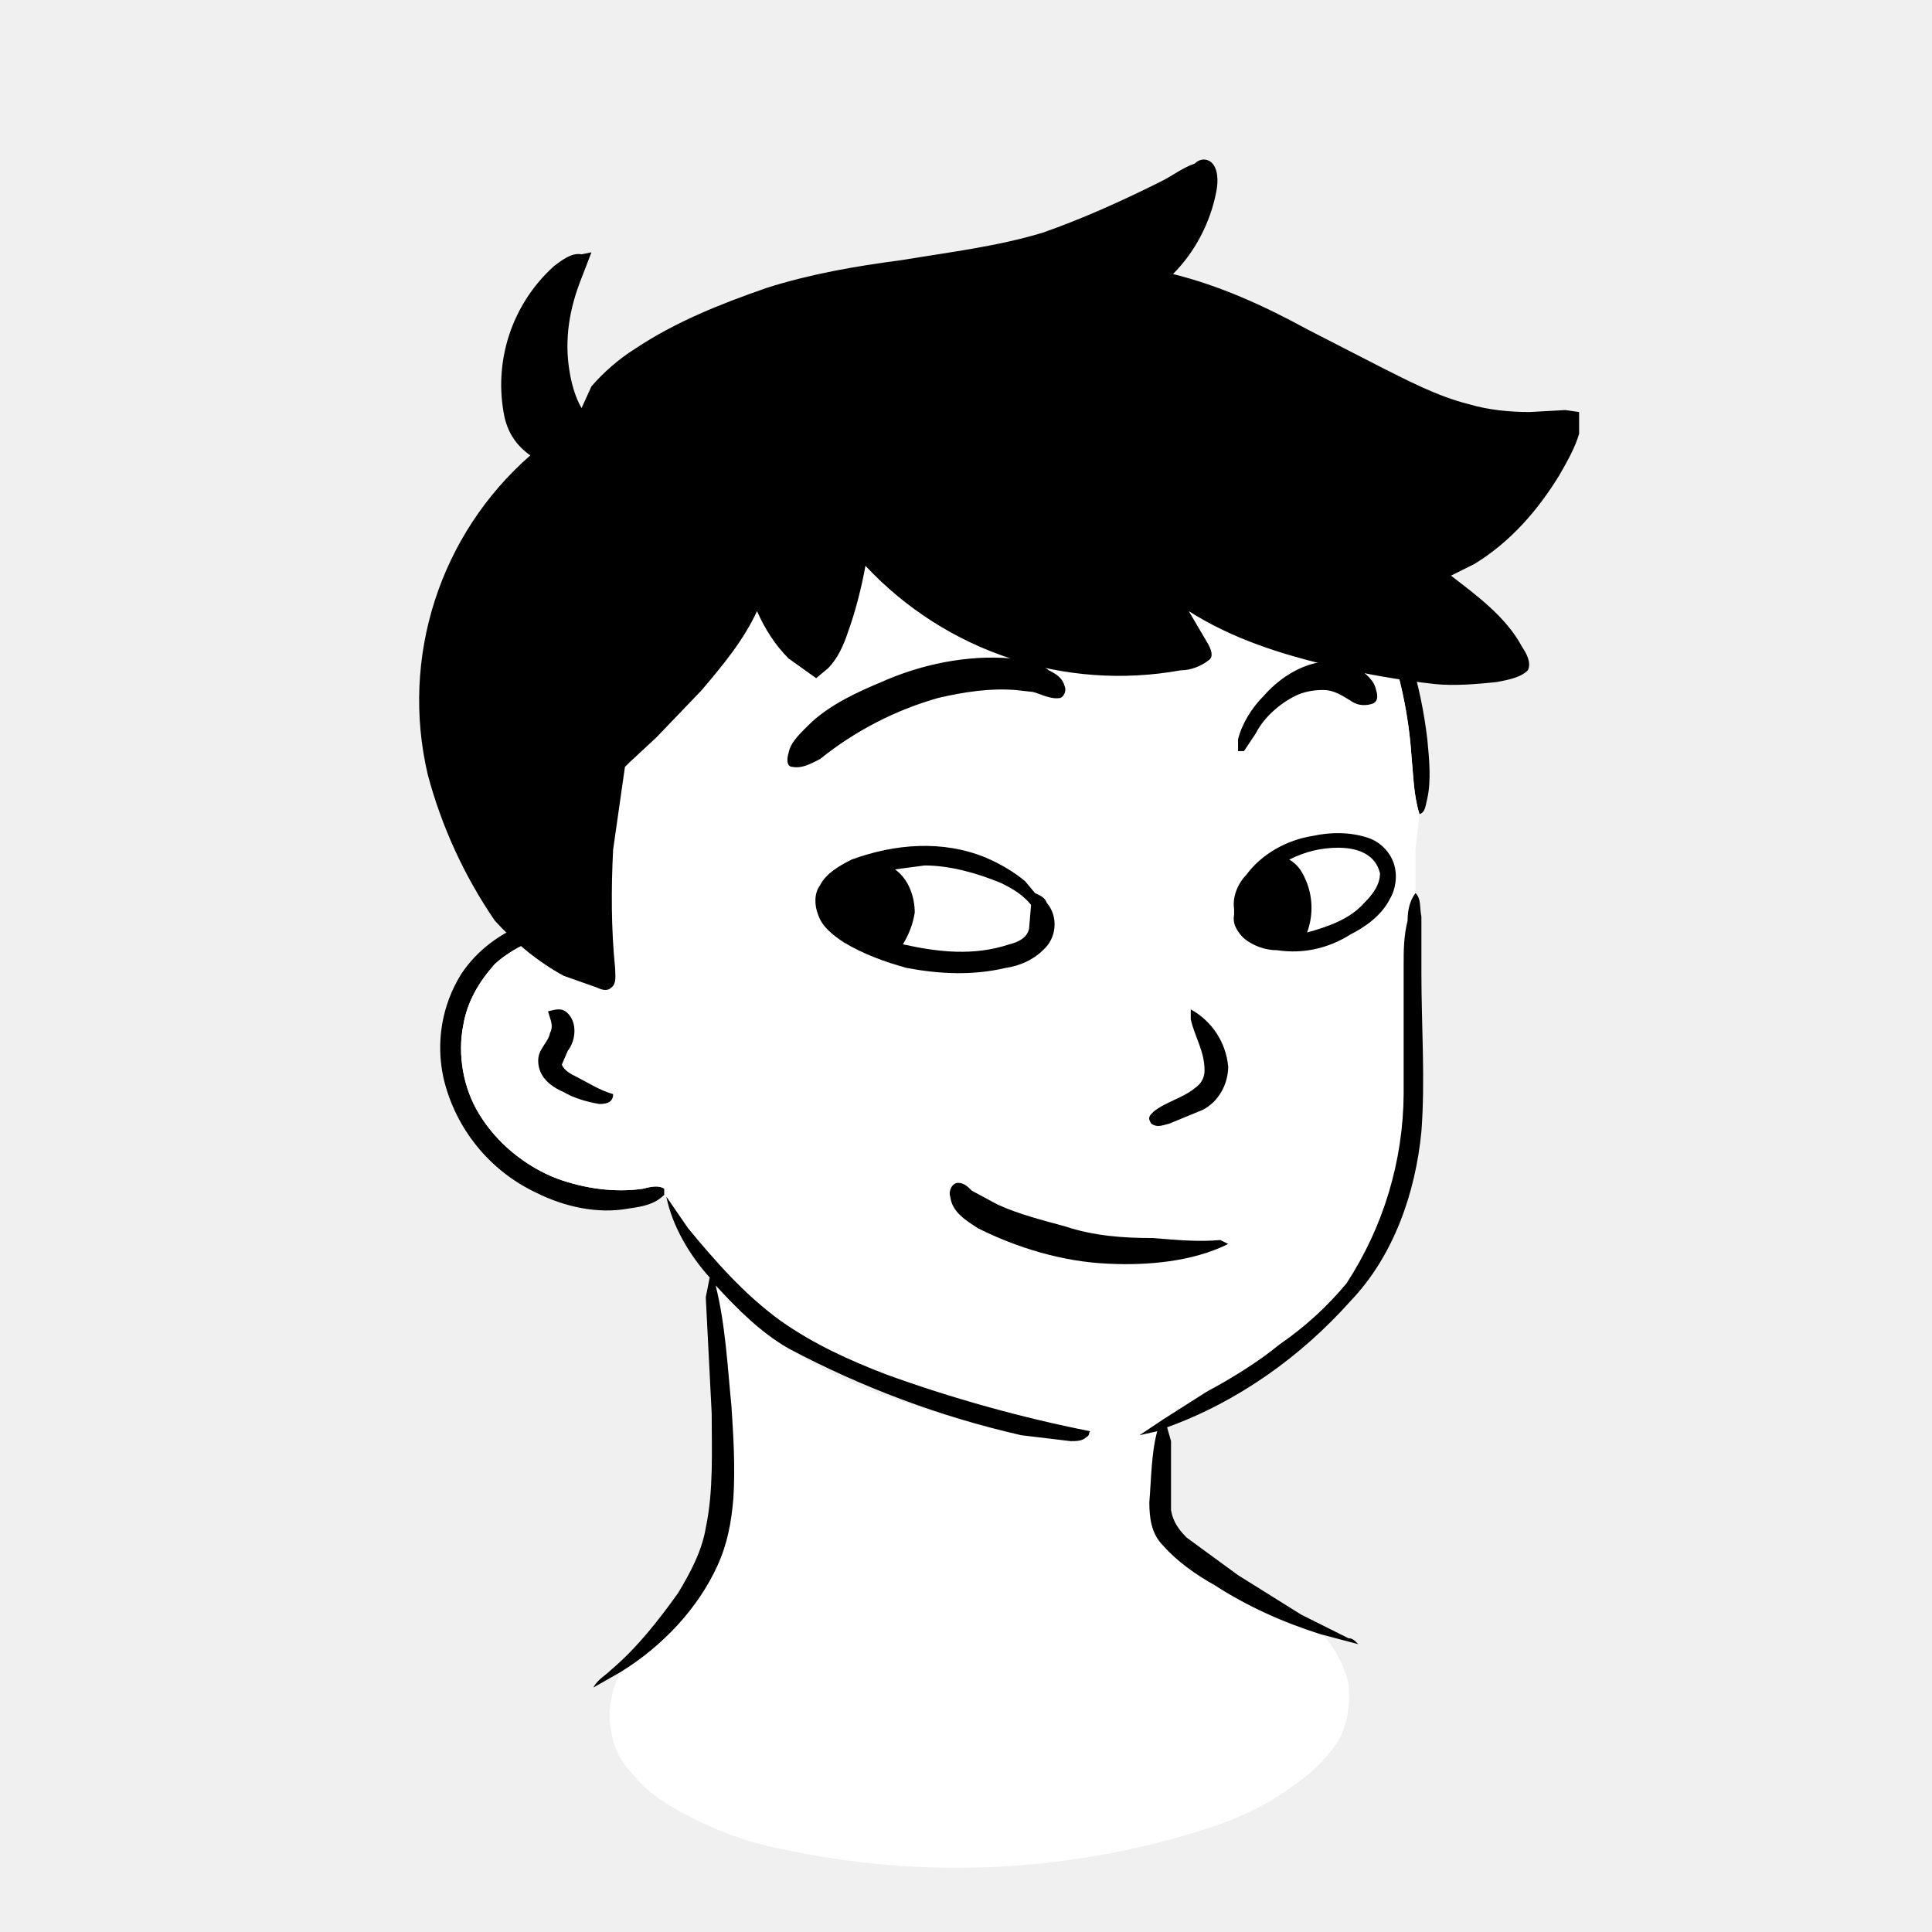
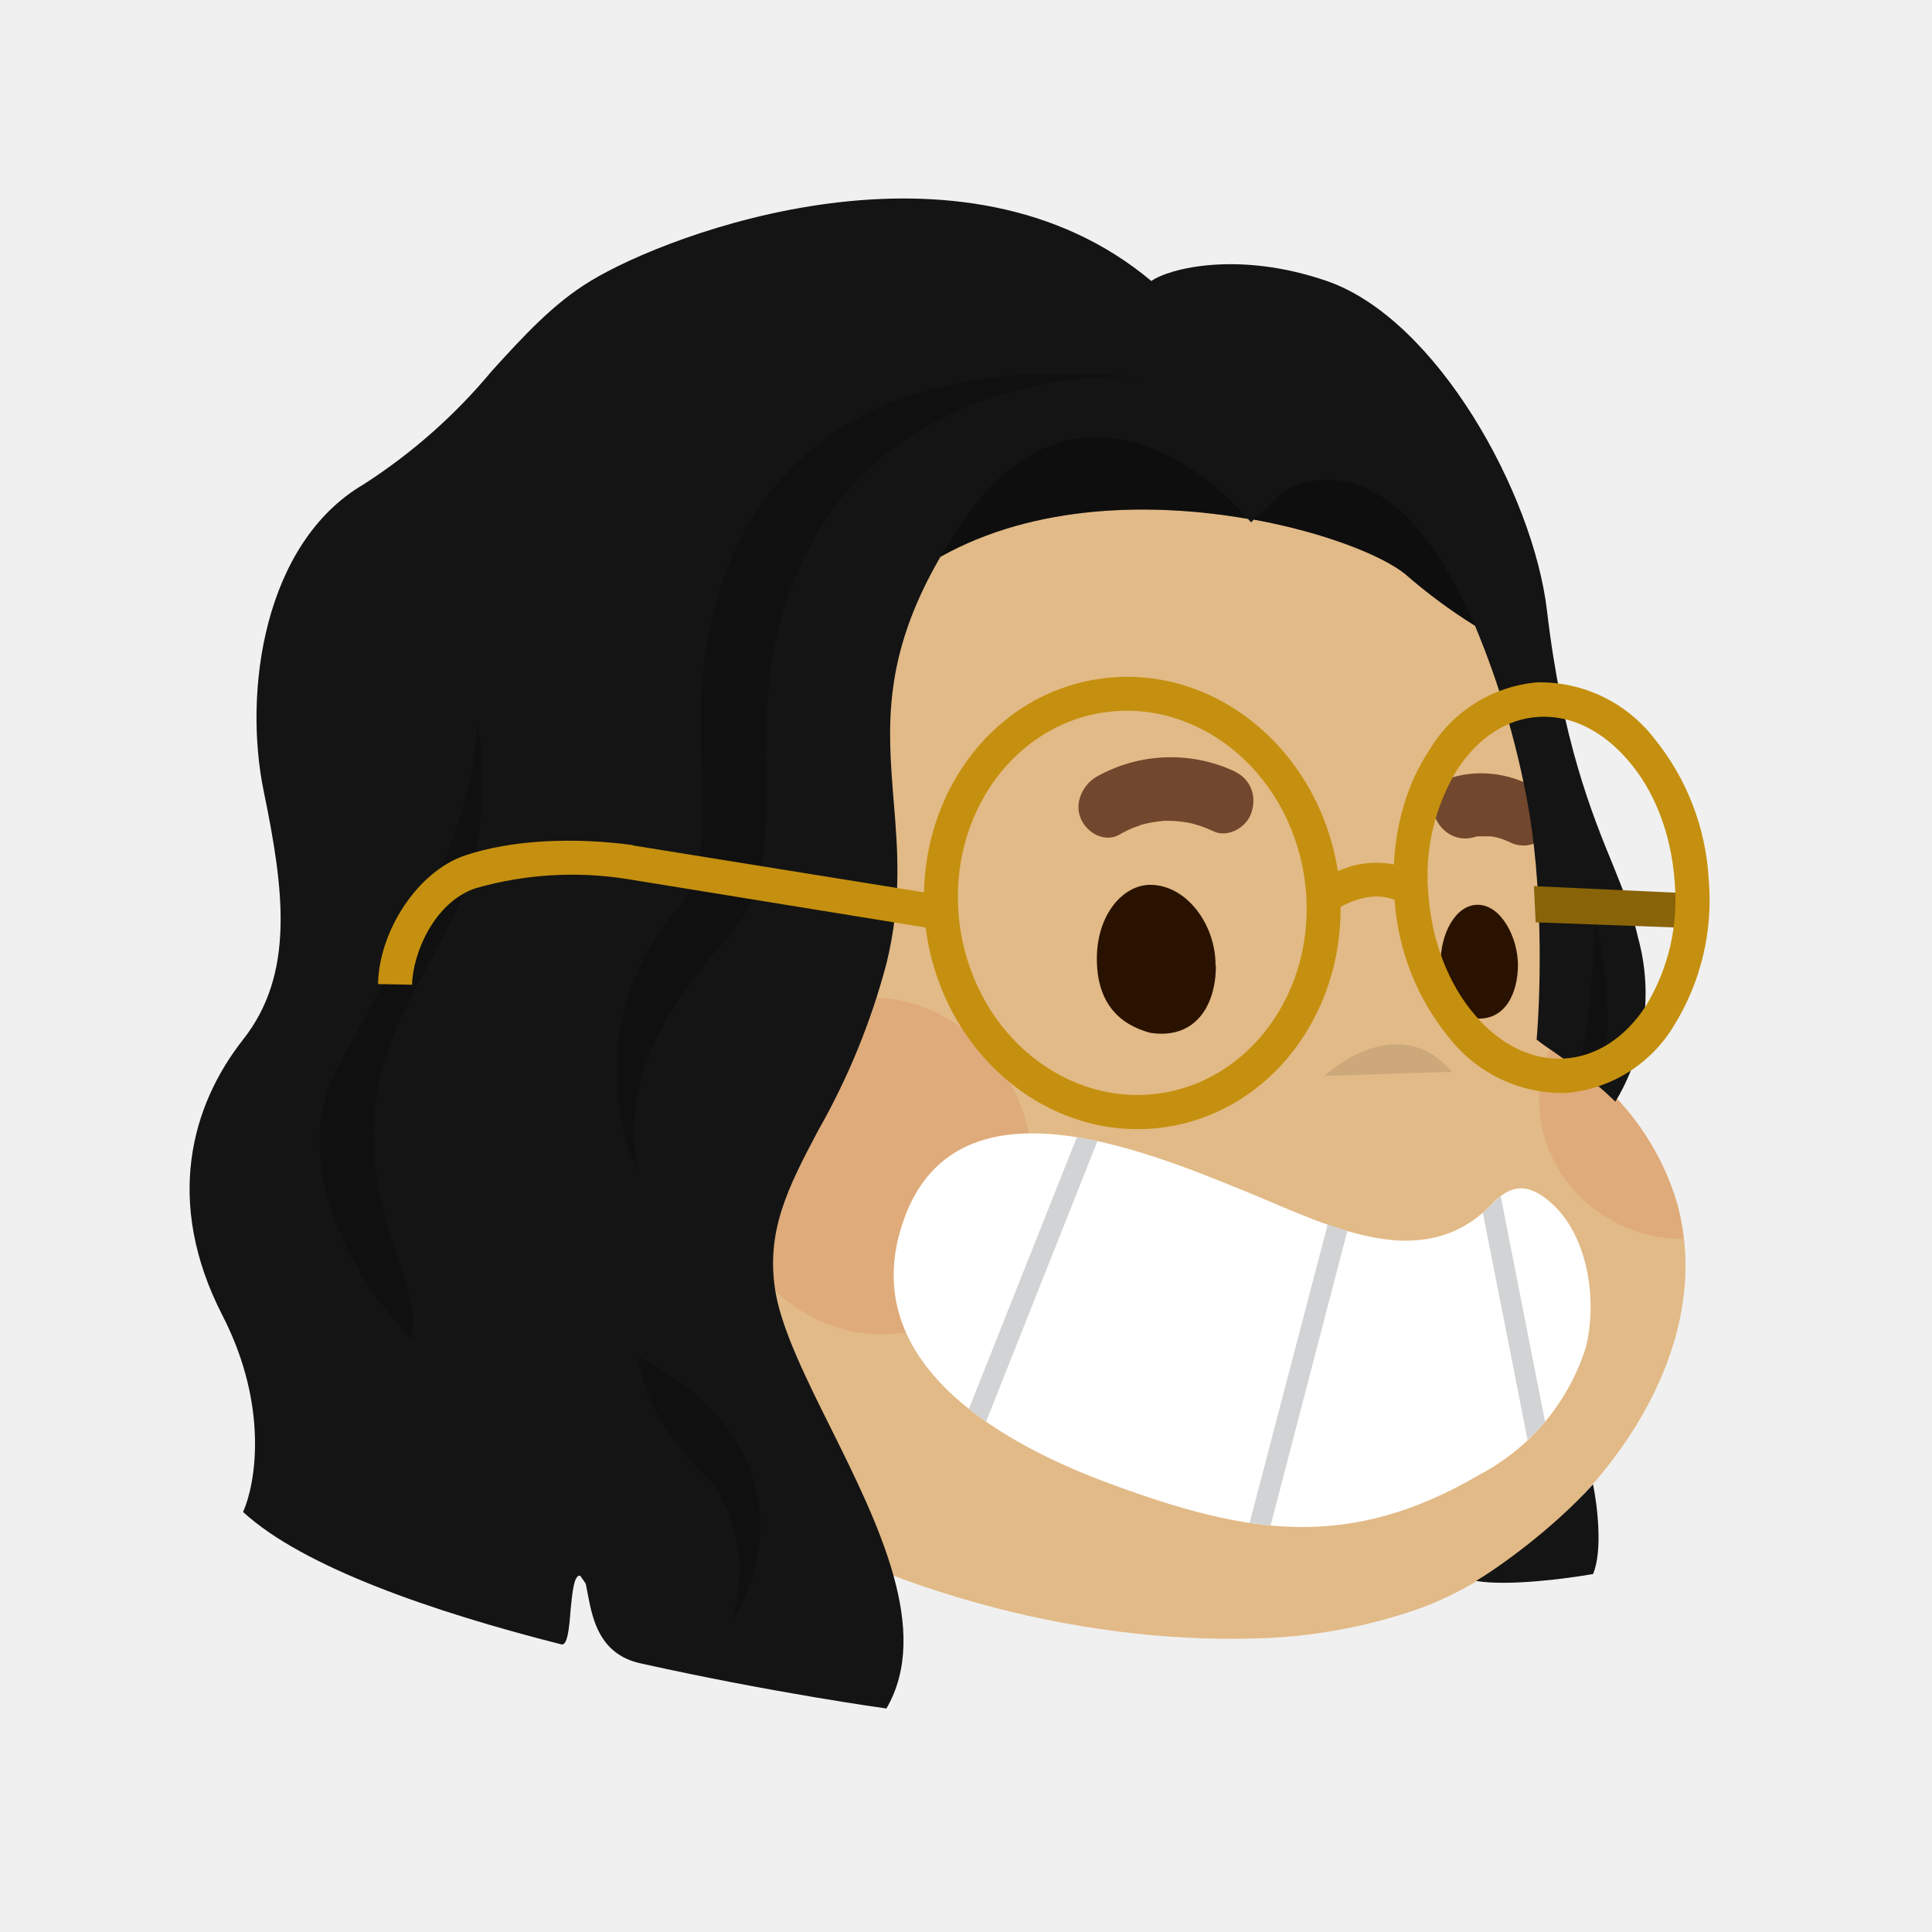
- <svg xmlns="http://www.w3.org/2000/svg" viewBox="0 0 980 980" fill="none" shape-rendering="auto">
+ <svg xmlns="http://www.w3.org/2000/svg" viewBox="0 0 480 480" fill="none" shape-rendering="auto">
  <mask id="viewboxMask">
-     <rect width="980" height="980" rx="0" ry="0" x="0" y="0" fill="#fff" />
+     <rect width="480" height="480" rx="0" ry="0" x="0" y="0" fill="#fff" />
  </mask>
  <g mask="url(#viewboxMask)">
-     <g transform="translate(10 -60)">
-       <path d="M495 231a231 231 0 0 1 219 204c1 10 2 21 0 30-1 4-1 7-4 8-3-10-3-19-4-29a220 220 0 0 0-239-205c-42 4-83 19-117 44l-17 13a221 221 0 0 0-78 164c0 23 7 43 15 64h17c3 1 4 4 2 6l-6 2c-15 1-31 7-42 17-8 9-14 19-16 31-3 15 0 32 8 45 9 15 24 27 40 33 14 5 29 7 43 5 4-1 8-2 11 0v3c-5 5-11 6-18 7-16 3-33-1-47-8a86 86 0 0 1-47-58c-4-18-1-37 9-53 8-12 20-21 34-26-7-14-10-28-12-43-2-18-2-35 0-53 1-13 4-25 8-38a227 227 0 0 1 99-122c41-28 92-43 142-41Z" fill="#000" />
-       <path d="M535 244a220 220 0 0 1 171 200c1 10 1 19 4 29l-2 18v22c-3 4-4 9-4 14-2 8-2 15-2 23v65c0 21-3 42-11 61-4 13-10 24-18 35-10 12-21 22-34 31-11 9-24 17-37 24l-22 14-12 8 9-2c-3 11-3 24-4 36 0 8 1 16 7 22a235 235 0 0 0 81 45c6 7 11 16 13 25 1 9 0 18-4 27-6 10-14 18-23 24-13 10-28 17-43 22a417 417 0 0 1-217 11c-16-3-33-9-48-17-10-5-21-12-28-21-6-6-10-14-11-22-2-10 0-21 5-30 21-13 39-32 49-54 5-11 7-22 8-34 1-16 0-32-1-47-2-20-3-41-8-61 11 12 23 24 37 32 17 11 36 20 55 26 20 7 41 13 63 18l25 3c3 0 6 0 8-2 2-1 1-2 2-3l-17-2c-29-7-58-16-87-27-18-7-36-15-53-27-18-13-33-30-47-47l-11-16-1-1v-3c-3-2-7-1-11 0-14 2-29 0-43-5-16-6-31-18-40-33-8-13-11-30-8-45 2-12 8-22 16-31 11-10 27-16 42-17l6-2c2-2 1-5-2-6h-17c-8-21-15-41-15-64-1-14 2-27 5-41a221 221 0 0 1 73-123l17-13a230 230 0 0 1 185-39Z" fill="#ffffff" />
-       <path d="M708 513c3 3 2 7 3 12v29c0 26 2 54 0 80-3 31-14 63-36 86-25 28-57 51-93 64l2 7v35c1 6 4 10 8 14l26 19 32 20 24 12c2 0 3 1 5 3l-19-5c-19-6-37-14-54-25-9-5-19-12-26-20-6-6-7-14-7-22 1-12 1-25 4-36l-9 2 12-8 22-14c13-7 26-15 37-24 13-9 24-19 34-31a178 178 0 0 0 29-96v-65c0-8 0-15 2-23 0-5 1-10 4-14ZM278 574c5 5 4 14 0 19l-3 7c1 3 5 5 7 6 6 3 12 7 19 9 0 4-3 5-7 5-6-1-13-3-18-6-7-3-13-8-13-16 0-6 5-9 6-14 2-4 0-7-1-11 4-1 7-2 10 1ZM328 667l11 16c14 17 29 34 47 47 17 12 35 20 53 27a714 714 0 0 0 104 29c-1 1 0 2-2 3-2 2-5 2-8 2l-25-3a478 478 0 0 1-118-44c-14-8-26-20-37-32 5 20 6 41 8 61 1 15 2 31 1 47-1 12-3 23-8 34-10 22-28 41-49 54l-14 8c2-4 6-6 9-9 13-11 24-25 34-39 6-10 12-21 14-33 4-19 3-39 3-58l-3-59 2-10c-10-11-19-26-22-41Z" fill="#000" />
-       <path d="M684 485c6 2 11 7 13 13s1 13-2 18c-4 8-12 14-20 18-11 7-24 10-37 8-6 0-12-2-17-6-3-3-6-7-5-12v-3c-1-6 2-13 6-17 8-11 21-18 34-20 9-2 19-2 28 1ZM490 495c7 3 14 7 20 12l5 6c2 1 5 2 6 5 6 7 5 18-2 24-5 5-12 8-19 9-17 4-34 3-50 0-11-3-22-7-32-13-6-4-11-8-13-14-2-5-2-11 1-15 3-6 10-10 16-13 22-8 46-10 68-1Z" fill="#000000" />
-       <path d="M669 490c5 0 11 1 15 4 3 2 5 5 6 9 0 6-4 11-8 15-7 8-18 12-29 15 3-8 3-17 0-25-2-5-4-9-9-12 8-4 16-6 25-6ZM459 499c13 0 27 4 39 9 6 3 11 6 15 11l-1 12c-1 5-6 7-10 8-18 6-36 4-54 0 3-5 5-10 6-16 0-8-3-17-10-22l15-2Z" fill="#fff" />
-       <path d="M503 394c7 0 14 2 19 6 4 2 7 4 8 8 1 2 0 5-2 6-5 1-10-2-14-3l-9-1c-13-1-26 1-39 4a169 169 0 0 0-60 31c-4 2-9 5-14 4-3 0-3-4-2-7 1-6 7-11 12-16 10-9 23-15 35-20 20-9 44-14 66-12ZM659 396c7-2 14-1 20 3 4 3 8 6 9 11 1 3 1 6-2 7s-7 1-10-1c-5-3-9-6-15-6-5 0-10 1-14 3-8 4-16 11-20 19l-6 9h-3v-6c2-8 7-16 13-22 7-8 17-15 28-17Z" fill="#000000" />
-       <path d="M594 572a37 37 0 0 1 19 29c0 9-5 18-13 22l-17 7c-4 1-6 2-9 0-2-3-1-4 1-6 6-5 15-7 21-12 3-2 5-5 5-9 0-10-5-17-7-26v-5Z" fill="#000000" />
-       <path d="M476 660c3 0 5 2 7 4l13 7c11 5 23 8 34 11 15 5 30 6 45 6 12 1 23 2 34 1l4 2c-18 9-41 11-61 10-23-1-46-8-66-18-6-4-13-8-14-16-1-3 1-7 4-7Z" fill="#000000" />
-       <path d="M604 142c4 3 4 10 3 15-3 16-11 31-22 42 24 6 46 16 68 28l37 19c14 7 29 15 45 19 10 3 21 4 31 4l18-1 7 1v11c-2 7-6 14-10 21-11 18-25 34-43 45l-12 6c13 10 28 21 36 36 2 3 5 8 3 12-4 4-11 5-16 6-10 1-21 2-31 1-18-2-35-5-52-9-26-6-51-14-73-28l10 17c1 2 3 6 0 8-4 3-9 5-14 5a176 176 0 0 1-160-53c-2 11-5 23-9 34-2 6-5 13-10 18l-6 5-14-10c-7-7-12-15-16-24-7 15-17 27-28 40l-23 24-14 13-2 2-6 42c-1 20-1 40 1 60 0 3 1 8-2 10-2 2-5 1-7 0l-17-6c-13-7-25-17-35-28a241 241 0 0 1-34-74 165 165 0 0 1 52-162c-7-5-11-11-13-19a81 81 0 0 1 25-77c4-3 9-7 14-6l5-1-5 13c-6 15-9 31-6 48 1 6 3 13 6 18l5-11c6-7 14-14 22-19 21-14 44-23 67-31 22-7 45-11 68-14 24-4 49-7 72-14 20-7 40-16 60-26 6-3 11-7 17-9 2-2 5-3 8-1Z" fill="#000000" />
+     <g transform="matrix(.85775 0 0 .85427 52 47)">
+       <path d="M264 38.6s131.4 20.6 121.4 208.1c0 .7 15.2 10.9 16.4 12a77.1 77.1 0 0 1 23.4 36.3c13.9 51.3-35.7 104.2-75.8 118.2a155 155 0 0 1-46.7 8.3c-103.1 3-239.7-62.7-246.7-191a202.7 202.7 0 0 1 15.1-83.9c0 .1 57.4-142.5 192.9-108Z" fill="#e2ba87" />
+       <path d="M388.7 248.7a57 57 0 0 0-3.2 10.5 40 40 0 0 0 8.5 30.4 42.3 42.3 0 0 0 33 15.7c-3.2-31.7-29-50.7-38.3-56.6ZM203.5 332c24.4-5.2 39.6-31 33.9-57.5-5.7-26.5-30.2-43.7-54.6-38.5-24.4 5.3-39.5 31-33.8 57.6 5.7 26.5 30.1 43.7 54.5 38.5Z" fill="#DC2400" style="mix-blend-mode:multiply" opacity=".1" />
+       <path opacity=".1" d="M323 257.9s20.9-19.9 37-1.2Z" fill="#000" />
+       <path d="M128.7 356.9C59.3 391.7-3.7 304.4 16.5 255.3c12.9-31.4 50.4-33.8 72.1-5.2a185 185 0 0 1 29.1 59.1" fill="#e2ba87" />
+       <path opacity=".1" d="M71.5 279c9 9 16.1 22.5 25 30-1.7-12.5-4.3-26-10.4-37.3-6.2-11.6-17.5-21-29-20.3-14.2 1-25.9 17.6-27.4 32.6 1-9 19-15 25.9-14.2 10.8 20.4 15 60.6 15 60.6 9-22.7 5.4-40.7 1-51.5Z" fill="#000" />
    </g>
-     <g transform="translate(10 -60)" />
+     <g transform="matrix(.85472 0 0 .855 19 -17)">
+       <path d="M385.3 380.4c9.4.2 18.3-2.5 26-10.5 4-4.2 8.2-6.5 14-3 13.9 8.7 17.1 30.2 13.4 44.6a63.3 63.3 0 0 1-30.7 36.8c-38.2 22.4-67.6 17.4-106.8 3-30.8-11.2-72.5-33.9-62-72.9 13.2-48.3 69.6-25 101.4-12 13.5 5.5 29.6 13.5 44.7 14Z" fill="#fff" />
+       <path d="m347 463.2-6-.8 22.7-86.7 5.7 1.9-22.3 85.6ZM426.9 433a68.7 68.7 0 0 1-5.1 5.3l-13-66 2.6-2.4c.8-.9 1.7-1.7 2.6-2.4l12.9 65.6ZM296.8 351.4 264.4 433a98.1 98.1 0 0 1-5-3.7l31.4-79 6 1.1Z" fill="#D1D3D4" />
+     </g>
+     <g transform="matrix(.85472 0 0 .855 19 -17)">
+       <path d="M331.2 300.5c0 11.9-6.2 21.5-19.1 19.5-9.3-2.5-15.5-9-15.5-21.5 0-13 7.7-21.5 15.5-21.5 10.6 0 19.1 11.6 19 23.5ZM419 300.3c0 8-3.6 16.5-12.8 15.5-7.8-.8-9.7-11-9.7-16 0-8.7 4.4-17 10.8-17 6.8 0 11.7 9.5 11.7 17.5Z" fill="#2A1200" />
+       <path d="M337 244.2a43.9 43.9 0 0 0-40.5 1.4c-4 2.3-6.6 7.7-4.5 12.3 1.9 4.2 7 6.9 11.2 4.5 1.3-.8 2.6-1.4 4-2 .4-.2 1.5-.4 1.9-.7l.6-.2a37.5 37.5 0 0 1 6.5-1.1h1.9a34.2 34.2 0 0 1 6.3.8l2 .6c1.3.4 2.6 1 4 1.6 4 2 9.6-.8 11.1-5.3 1.7-5-.3-9.8-4.6-11.9ZM423.5 248.5c-7.4-4-16-5-23.6-2.7-2 .6-4 2.4-4.8 4.4-1 2-1 4.8-.2 7a10 10 0 0 0 4.6 5.3 9 9 0 0 0 6.6.7l1.1-.3h3.6c1.4.1 2.8.5 4.2 1l1.4.6c2 1.1 4.6 1.4 6.7.7 2-.6 4-2.3 4.8-4.4.8-2 1.1-4.6.2-6.9-1-2.3-2.4-4.2-4.6-5.4Z" fill="#71472D" />
+     </g>
+     <g transform="matrix(.85472 0 0 .85667 18 -15)">
+       <g fill="#141414">
+         <path fill-rule="evenodd" clip-rule="evenodd" d="m341.7 168 .9 1 .8-.8c20.8 3.8 37.4 10.5 44 15.8a155.5 155.5 0 0 0 20.3 15 249.4 249.4 0 0 1 15.9 55c4 24.8 3 53.7 2 65 1.5 1.2 3.1 2.3 4.9 3.5 5 3.5 10.7 7.5 18 14.5a60.6 60.6 0 0 0 6.6-47.5c-1.4-6.4-4-12.9-7.1-20.6-6.5-15.7-15-36.9-19.4-74.4-4-33.8-32-84.5-64-95.5-25.6-8.8-45.7-3.7-51 0-55-46-140-14-163 0-10.8 6.5-19.5 16-28.7 26.1A162.6 162.6 0 0 1 84.6 158c-29 17-35 60-29 89s9 53-6 72-23 47-6 80c13.6 26.4 9.6 49 6 57 17.4 16 55.3 29 92.5 38.4 1.8.5 2.3-4.7 2.7-10 .5-5.1 1-10.3 2.8-9.9l1.6 2.3.7 3.6c1.3 6.6 3.3 16.9 15.2 19.5 38.7 8.6 71.5 13.1 71.5 13.1 13.1-22.4-2.3-53.5-16.1-81.2-7.2-14.4-13.9-27.9-16-38.8-3.3-18.1 3.5-31.1 12.3-47.7a201.6 201.6 0 0 0 19.8-48.3c4.5-18.2 3.3-33 2.1-47.3-1.7-21.2-3.4-41.5 13.6-70.7 27.5-15.4 61.8-15.8 89.4-11Zm63.5 25.5Z" />
+         <path d="M442 448c1.2 5.8 2.9 19.2 0 26-7.4 1.3-24.7 3.6-34 2 6.4-3.8 22-14.8 34-28Z" />
+       </g>
+       <path d="M343.4 168.2c20.8 3.8 37.4 10.5 44 15.8a155.5 155.5 0 0 0 20.3 15 163.4 163.4 0 0 0-5.5-11.4C391.2 167 376 152 356.1 158a22 22 0 0 0-8.1 6l-4.6 4.2ZM258.6 169c29.8-44 67.2-19.6 83-1-27.5-4.8-61.8-4.4-89.3 11 1.8-3.2 4-6.6 6.3-10Z" fill="#000" fill-opacity=".3" />
+       <path d="M216.6 172c23.2-40 72.3-46.7 94-45-117-12-128 68-128 99 0 24.8 3 39-5 53a72.3 72.3 0 0 0-13 79c-5-26 5-45 27-70s-4-66 25-116ZM182.6 444c-14.4-14.4-18-28-18-33 46.4 24 37.3 61.3 27 77 3-8.7 5.4-29.6-9-44ZM112.6 279c8.8-20 7-43.7 5-53 0 30-19 62-40 100-16.8 30.4 7 66 21 80 3-16-10-28-11-57s14-45 25-70ZM443.6 333c5.2-16.4 1.5-39.5-1-49 0 16.4-3 36.2-4.5 44l5.5 5Z" fill="#000" fill-opacity=".2" />
+     </g>
+     <g transform="matrix(.85472 0 0 .85667 14 -12)">
+       <g fill-rule="evenodd" clip-rule="evenodd">
+         <path d="m479 283.3-49-1.8-.5-10.5 49.8 2.3-.2 10Z" fill="#896307" />
+         <path d="M304 220.7c-27.2 4.3-46 32.2-41.2 63 4.9 30.9 31.4 51.6 58.6 47.3 27.2-4.3 46.1-32.2 41.3-63-4.9-30.8-31.4-51.6-58.6-47.3ZM252.2 273c.5-30.6 20.9-57.4 50.3-62 33.3-5.3 64.4 20 70 55.6l3.3-1.2a27 27 0 0 1 13-.7c.6-12.5 4.2-24 10.2-33a40.6 40.6 0 0 1 31.5-19.8 42 42 0 0 1 34 16.3 70.9 70.9 0 0 1 15.8 40.8 69 69 0 0 1-10 42.3 40.6 40.6 0 0 1-31.6 19.7 42 42 0 0 1-34-16.2A70.6 70.6 0 0 1 389 275c-3.4-1.4-7-1.2-10.4-.2-2.1.6-4 1.5-5.3 2.2.3 31.3-20.3 59-50.3 63.8-33.4 5.2-64.4-20.1-70-55.6a73 73 0 0 1-.3-2.2l-86.4-14a102.2 102.2 0 0 0-44.4 2.6c-12 4-18.3 18.8-18.5 28l-9.9-.2c.3-15.3 11.4-32.6 25.3-37.3 13.8-4.6 31.7-5.3 48.8-3v.1l84.6 13.6Zm155-35.8a59 59 0 0 0-8.4 36c1 14.1 6.1 26.5 13.4 35 7.3 8.7 16.6 13.3 26 12.8 9.3-.5 17.8-6 23.8-15.2a59 59 0 0 0 8.4-36.1c-1-14.1-6-26.5-13.4-35-7.3-8.6-16.5-13.3-26-12.8-9.3.5-17.7 6-23.8 15.3Z" fill="#C5900F" />
+       </g>
+     </g>
  </g>
</svg>
